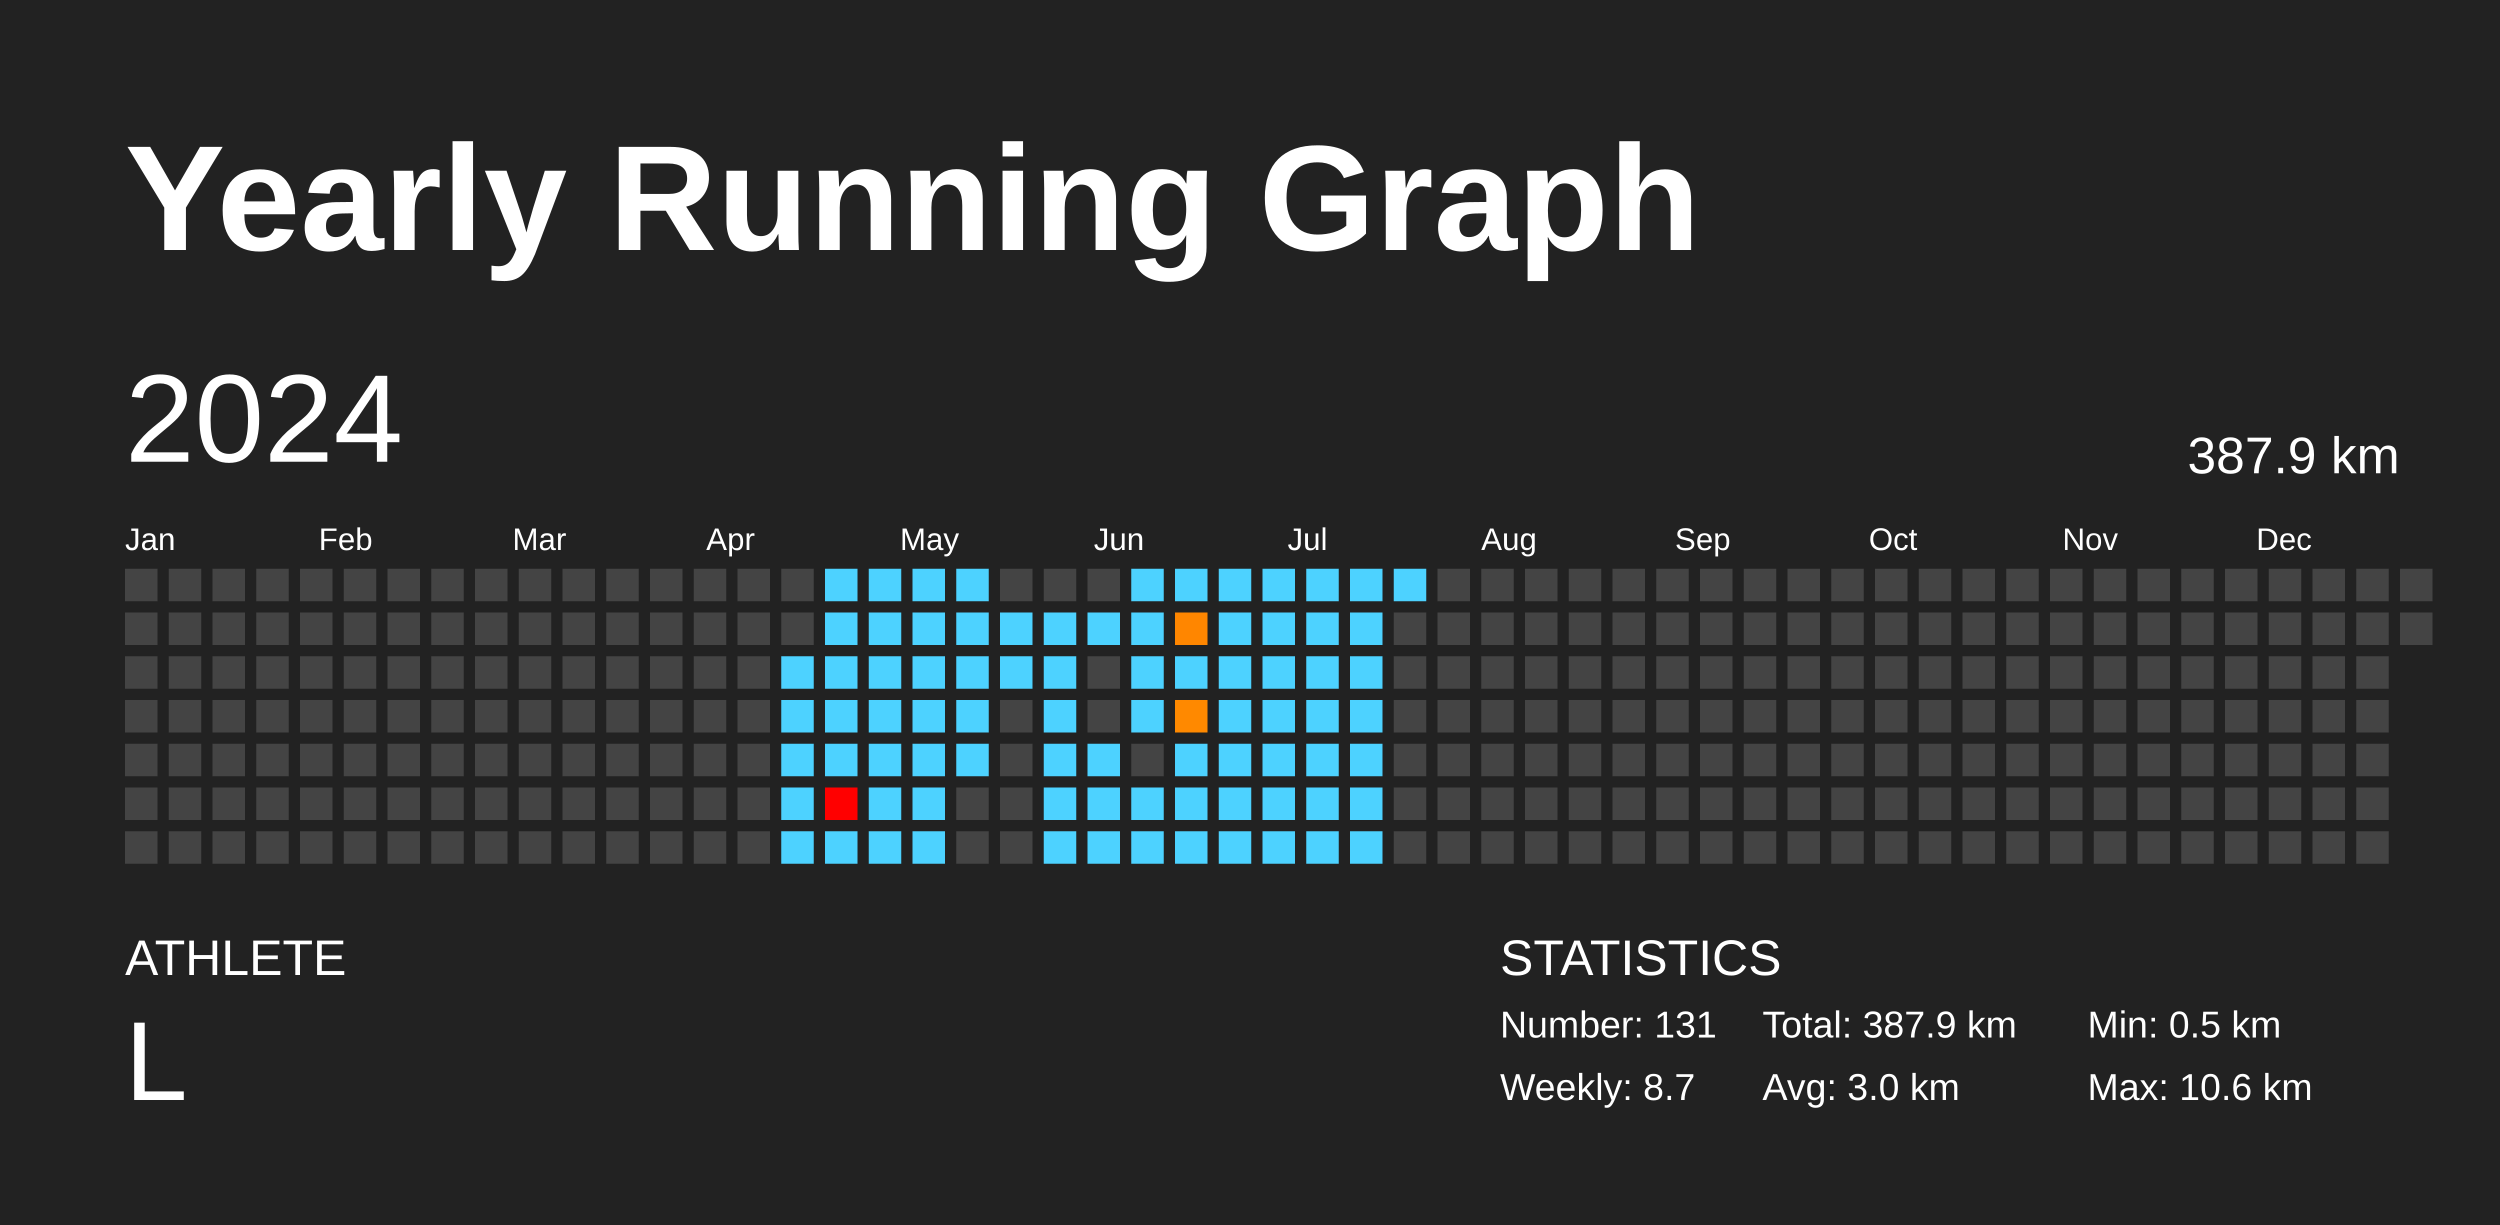
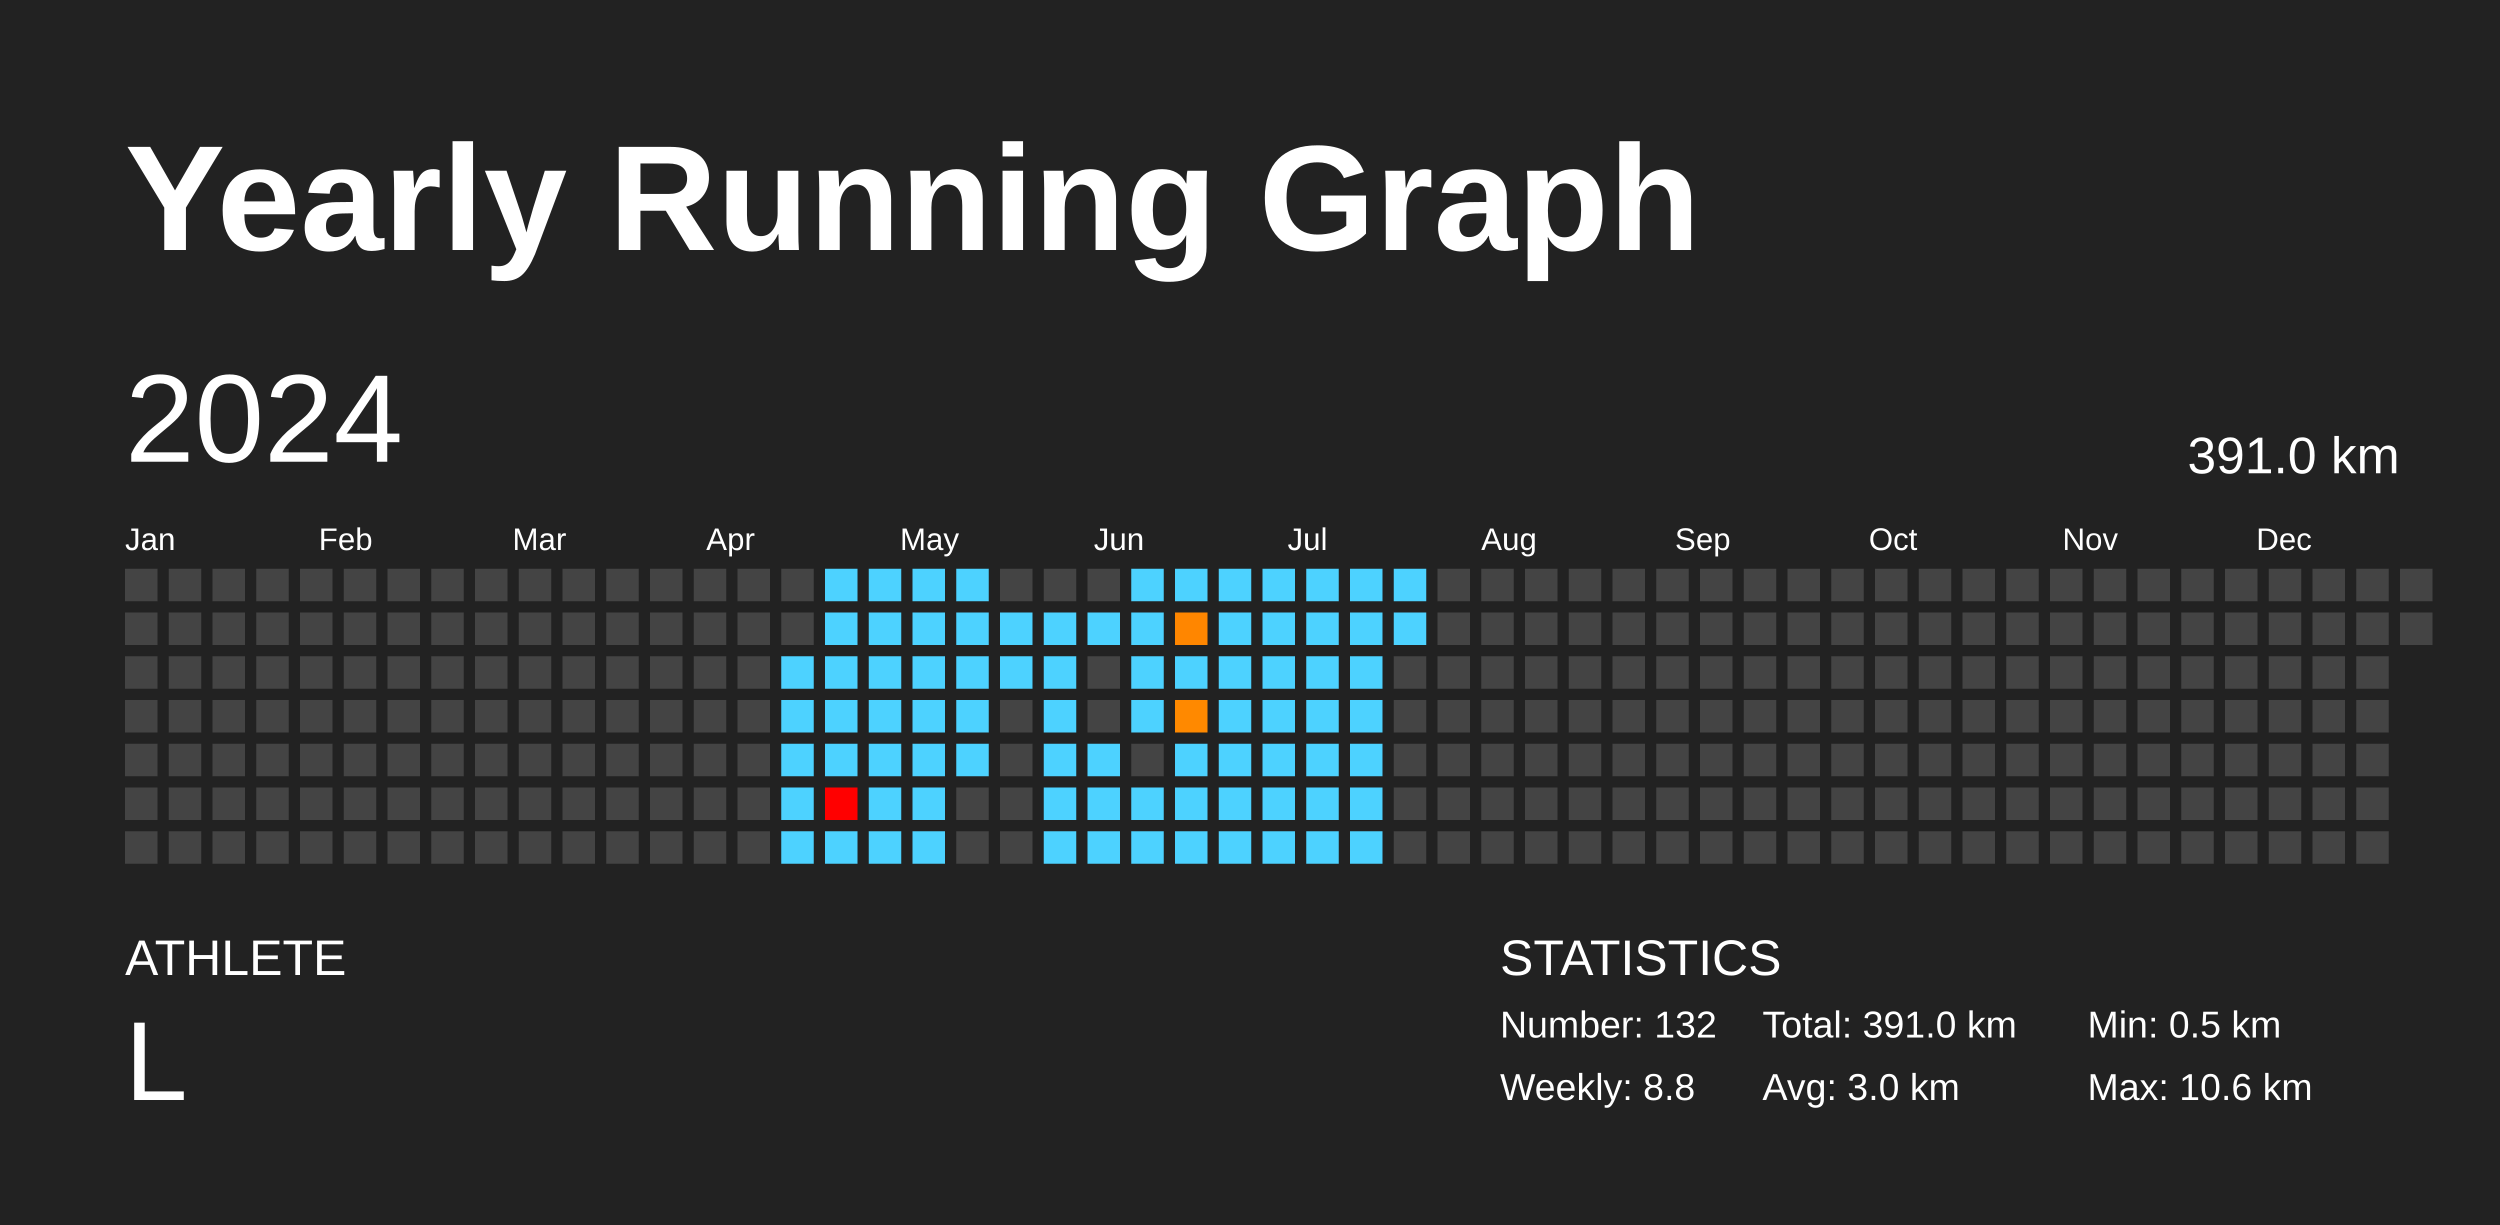
<svg xmlns="http://www.w3.org/2000/svg" baseProfile="full" height="98mm" version="1.1" viewBox="0,0,200,98" width="200mm">
  <defs />
  <rect fill="#222222" height="98" width="200" x="0" y="0" />
  <text fill="#FFFFFF" style="font-size:12px; font-family:Arial; font-weight:bold;" x="10" y="20">Yearly Running Graph</text>
  <text fill="#FFFFFF" style="font-size:4px; font-family:Arial" x="10" y="78">ATHLETE</text>
  <text fill="#FFFFFF" style="font-size:9px; font-family:Arial" x="10" y="88">L</text>
  <text fill="#FFFFFF" style="font-size:4px; font-family:Arial" x="120" y="78">STATISTICS</text>
-   <text fill="#FFFFFF" style="font-size:3px; font-family:Arial" x="120" y="83">Number: 131</text>
-   <text fill="#FFFFFF" style="font-size:3px; font-family:Arial" x="120" y="88">Weekly: 8.7</text>
-   <text fill="#FFFFFF" style="font-size:3px; font-family:Arial" x="141" y="83">Total: 387.9 km</text>
+   <text fill="#FFFFFF" style="font-size:3px; font-family:Arial" x="120" y="83">Number: 132</text>
+   <text fill="#FFFFFF" style="font-size:3px; font-family:Arial" x="120" y="88">Weekly: 8.8</text>
+   <text fill="#FFFFFF" style="font-size:3px; font-family:Arial" x="141" y="83">Total: 391.0 km</text>
  <text fill="#FFFFFF" style="font-size:3px; font-family:Arial" x="141" y="88">Avg: 3.0 km</text>
  <text fill="#FFFFFF" style="font-size:3px; font-family:Arial" x="167" y="83">Min: 0.5 km</text>
  <text fill="#FFFFFF" style="font-size:3px; font-family:Arial" x="167" y="88">Max: 10.6 km</text>
  <text dominant-baseline="hanging" fill="#FFFFFF" style="font-size:10.0px; font-family:Arial;" x="10" y="30">2024</text>
-   <text dominant-baseline="hanging" fill="#FFFFFF" style="font-size:4.125px; font-family:Arial;" x="175" y="35">387.9 km</text>
+   <text dominant-baseline="hanging" fill="#FFFFFF" style="font-size:4.125px; font-family:Arial;" x="175" y="35">391.0 km</text>
  <text fill="#FFFFFF" style="font-size:2.5px; font-family:Arial" x="10.0" y="44">Jan</text>
  <text fill="#FFFFFF" style="font-size:2.5px; font-family:Arial" x="25.5" y="44">Feb</text>
  <text fill="#FFFFFF" style="font-size:2.5px; font-family:Arial" x="41.0" y="44">Mar</text>
  <text fill="#FFFFFF" style="font-size:2.5px; font-family:Arial" x="56.5" y="44">Apr</text>
  <text fill="#FFFFFF" style="font-size:2.5px; font-family:Arial" x="72.0" y="44">May</text>
  <text fill="#FFFFFF" style="font-size:2.5px; font-family:Arial" x="87.5" y="44">Jun</text>
  <text fill="#FFFFFF" style="font-size:2.5px; font-family:Arial" x="103.0" y="44">Jul</text>
  <text fill="#FFFFFF" style="font-size:2.5px; font-family:Arial" x="118.5" y="44">Aug</text>
  <text fill="#FFFFFF" style="font-size:2.5px; font-family:Arial" x="134.0" y="44">Sep</text>
  <text fill="#FFFFFF" style="font-size:2.5px; font-family:Arial" x="149.5" y="44">Oct</text>
  <text fill="#FFFFFF" style="font-size:2.5px; font-family:Arial" x="165.0" y="44">Nov</text>
  <text fill="#FFFFFF" style="font-size:2.5px; font-family:Arial" x="180.5" y="44">Dec</text>
  <rect fill="#444444" height="2.6" width="2.6" x="10.0" y="45.5" />
  <rect fill="#444444" height="2.6" width="2.6" x="10.0" y="49.0" />
  <rect fill="#444444" height="2.6" width="2.6" x="10.0" y="52.5" />
  <rect fill="#444444" height="2.6" width="2.6" x="10.0" y="56.0" />
  <rect fill="#444444" height="2.6" width="2.6" x="10.0" y="59.5" />
  <rect fill="#444444" height="2.6" width="2.6" x="10.0" y="63.0" />
  <rect fill="#444444" height="2.6" width="2.6" x="10.0" y="66.5" />
  <rect fill="#444444" height="2.6" width="2.6" x="13.5" y="45.5" />
  <rect fill="#444444" height="2.6" width="2.6" x="13.5" y="49.0" />
  <rect fill="#444444" height="2.6" width="2.6" x="13.5" y="52.5" />
  <rect fill="#444444" height="2.6" width="2.6" x="13.5" y="56.0" />
  <rect fill="#444444" height="2.6" width="2.6" x="13.5" y="59.5" />
  <rect fill="#444444" height="2.6" width="2.6" x="13.5" y="63.0" />
  <rect fill="#444444" height="2.6" width="2.6" x="13.5" y="66.5" />
  <rect fill="#444444" height="2.6" width="2.6" x="17.0" y="45.5" />
  <rect fill="#444444" height="2.6" width="2.6" x="17.0" y="49.0" />
  <rect fill="#444444" height="2.6" width="2.6" x="17.0" y="52.5" />
  <rect fill="#444444" height="2.6" width="2.6" x="17.0" y="56.0" />
  <rect fill="#444444" height="2.6" width="2.6" x="17.0" y="59.5" />
  <rect fill="#444444" height="2.6" width="2.6" x="17.0" y="63.0" />
  <rect fill="#444444" height="2.6" width="2.6" x="17.0" y="66.5" />
  <rect fill="#444444" height="2.6" width="2.6" x="20.5" y="45.5" />
  <rect fill="#444444" height="2.6" width="2.6" x="20.5" y="49.0" />
  <rect fill="#444444" height="2.6" width="2.6" x="20.5" y="52.5" />
  <rect fill="#444444" height="2.6" width="2.6" x="20.5" y="56.0" />
  <rect fill="#444444" height="2.6" width="2.6" x="20.5" y="59.5" />
  <rect fill="#444444" height="2.6" width="2.6" x="20.5" y="63.0" />
  <rect fill="#444444" height="2.6" width="2.6" x="20.5" y="66.5" />
  <rect fill="#444444" height="2.6" width="2.6" x="24.0" y="45.5" />
  <rect fill="#444444" height="2.6" width="2.6" x="24.0" y="49.0" />
  <rect fill="#444444" height="2.6" width="2.6" x="24.0" y="52.5" />
  <rect fill="#444444" height="2.6" width="2.6" x="24.0" y="56.0" />
  <rect fill="#444444" height="2.6" width="2.6" x="24.0" y="59.5" />
  <rect fill="#444444" height="2.6" width="2.6" x="24.0" y="63.0" />
  <rect fill="#444444" height="2.6" width="2.6" x="24.0" y="66.5" />
  <rect fill="#444444" height="2.6" width="2.6" x="27.5" y="45.5" />
  <rect fill="#444444" height="2.6" width="2.6" x="27.5" y="49.0" />
  <rect fill="#444444" height="2.6" width="2.6" x="27.5" y="52.5" />
  <rect fill="#444444" height="2.6" width="2.6" x="27.5" y="56.0" />
  <rect fill="#444444" height="2.6" width="2.6" x="27.5" y="59.5" />
  <rect fill="#444444" height="2.6" width="2.6" x="27.5" y="63.0" />
  <rect fill="#444444" height="2.6" width="2.6" x="27.5" y="66.5" />
  <rect fill="#444444" height="2.6" width="2.6" x="31.0" y="45.5" />
  <rect fill="#444444" height="2.6" width="2.6" x="31.0" y="49.0" />
  <rect fill="#444444" height="2.6" width="2.6" x="31.0" y="52.5" />
  <rect fill="#444444" height="2.6" width="2.6" x="31.0" y="56.0" />
  <rect fill="#444444" height="2.6" width="2.6" x="31.0" y="59.5" />
  <rect fill="#444444" height="2.6" width="2.6" x="31.0" y="63.0" />
  <rect fill="#444444" height="2.6" width="2.6" x="31.0" y="66.5" />
  <rect fill="#444444" height="2.6" width="2.6" x="34.5" y="45.5" />
  <rect fill="#444444" height="2.6" width="2.6" x="34.5" y="49.0" />
  <rect fill="#444444" height="2.6" width="2.6" x="34.5" y="52.5" />
  <rect fill="#444444" height="2.6" width="2.6" x="34.5" y="56.0" />
  <rect fill="#444444" height="2.6" width="2.6" x="34.5" y="59.5" />
  <rect fill="#444444" height="2.6" width="2.6" x="34.5" y="63.0" />
  <rect fill="#444444" height="2.6" width="2.6" x="34.5" y="66.5" />
  <rect fill="#444444" height="2.6" width="2.6" x="38.0" y="45.5" />
  <rect fill="#444444" height="2.6" width="2.6" x="38.0" y="49.0" />
  <rect fill="#444444" height="2.6" width="2.6" x="38.0" y="52.5" />
  <rect fill="#444444" height="2.6" width="2.6" x="38.0" y="56.0" />
  <rect fill="#444444" height="2.6" width="2.6" x="38.0" y="59.5" />
  <rect fill="#444444" height="2.6" width="2.6" x="38.0" y="63.0" />
  <rect fill="#444444" height="2.6" width="2.6" x="38.0" y="66.5" />
  <rect fill="#444444" height="2.6" width="2.6" x="41.5" y="45.5" />
  <rect fill="#444444" height="2.6" width="2.6" x="41.5" y="49.0" />
  <rect fill="#444444" height="2.6" width="2.6" x="41.5" y="52.5" />
  <rect fill="#444444" height="2.6" width="2.6" x="41.5" y="56.0" />
  <rect fill="#444444" height="2.6" width="2.6" x="41.5" y="59.5" />
  <rect fill="#444444" height="2.6" width="2.6" x="41.5" y="63.0" />
  <rect fill="#444444" height="2.6" width="2.6" x="41.5" y="66.5" />
  <rect fill="#444444" height="2.6" width="2.6" x="45.0" y="45.5" />
  <rect fill="#444444" height="2.6" width="2.6" x="45.0" y="49.0" />
  <rect fill="#444444" height="2.6" width="2.6" x="45.0" y="52.5" />
  <rect fill="#444444" height="2.6" width="2.6" x="45.0" y="56.0" />
  <rect fill="#444444" height="2.6" width="2.6" x="45.0" y="59.5" />
  <rect fill="#444444" height="2.6" width="2.6" x="45.0" y="63.0" />
  <rect fill="#444444" height="2.6" width="2.6" x="45.0" y="66.5" />
  <rect fill="#444444" height="2.6" width="2.6" x="48.5" y="45.5" />
  <rect fill="#444444" height="2.6" width="2.6" x="48.5" y="49.0" />
  <rect fill="#444444" height="2.6" width="2.6" x="48.5" y="52.5" />
  <rect fill="#444444" height="2.6" width="2.6" x="48.5" y="56.0" />
  <rect fill="#444444" height="2.6" width="2.6" x="48.5" y="59.5" />
  <rect fill="#444444" height="2.6" width="2.6" x="48.5" y="63.0" />
  <rect fill="#444444" height="2.6" width="2.6" x="48.5" y="66.5" />
  <rect fill="#444444" height="2.6" width="2.6" x="52.0" y="45.5" />
  <rect fill="#444444" height="2.6" width="2.6" x="52.0" y="49.0" />
  <rect fill="#444444" height="2.6" width="2.6" x="52.0" y="52.5" />
  <rect fill="#444444" height="2.6" width="2.6" x="52.0" y="56.0" />
  <rect fill="#444444" height="2.6" width="2.6" x="52.0" y="59.5" />
  <rect fill="#444444" height="2.6" width="2.6" x="52.0" y="63.0" />
  <rect fill="#444444" height="2.6" width="2.6" x="52.0" y="66.5" />
  <rect fill="#444444" height="2.6" width="2.6" x="55.5" y="45.5" />
  <rect fill="#444444" height="2.6" width="2.6" x="55.5" y="49.0" />
  <rect fill="#444444" height="2.6" width="2.6" x="55.5" y="52.5" />
  <rect fill="#444444" height="2.6" width="2.6" x="55.5" y="56.0" />
  <rect fill="#444444" height="2.6" width="2.6" x="55.5" y="59.5" />
  <rect fill="#444444" height="2.6" width="2.6" x="55.5" y="63.0" />
  <rect fill="#444444" height="2.6" width="2.6" x="55.5" y="66.5" />
  <rect fill="#444444" height="2.6" width="2.6" x="59.0" y="45.5" />
  <rect fill="#444444" height="2.6" width="2.6" x="59.0" y="49.0" />
  <rect fill="#444444" height="2.6" width="2.6" x="59.0" y="52.5" />
  <rect fill="#444444" height="2.6" width="2.6" x="59.0" y="56.0" />
  <rect fill="#444444" height="2.6" width="2.6" x="59.0" y="59.5" />
  <rect fill="#444444" height="2.6" width="2.6" x="59.0" y="63.0" />
  <rect fill="#444444" height="2.6" width="2.6" x="59.0" y="66.5" />
  <rect fill="#444444" height="2.6" width="2.6" x="62.5" y="45.5" />
  <rect fill="#444444" height="2.6" width="2.6" x="62.5" y="49.0" />
  <rect fill="#4dd2ff" height="2.6" width="2.6" x="62.5" y="52.5" />
  <rect fill="#4dd2ff" height="2.6" width="2.6" x="62.5" y="56.0" />
  <rect fill="#4dd2ff" height="2.6" width="2.6" x="62.5" y="59.5" />
  <rect fill="#4dd2ff" height="2.6" width="2.6" x="62.5" y="63.0" />
  <rect fill="#4dd2ff" height="2.6" width="2.6" x="62.5" y="66.5" />
  <rect fill="#4dd2ff" height="2.6" width="2.6" x="66.0" y="45.5" />
  <rect fill="#4dd2ff" height="2.6" width="2.6" x="66.0" y="49.0" />
  <rect fill="#4dd2ff" height="2.6" width="2.6" x="66.0" y="52.5" />
  <rect fill="#4dd2ff" height="2.6" width="2.6" x="66.0" y="56.0" />
  <rect fill="#4dd2ff" height="2.6" width="2.6" x="66.0" y="59.5" />
  <rect fill="red" height="2.6" width="2.6" x="66.0" y="63.0" />
  <rect fill="#4dd2ff" height="2.6" width="2.6" x="66.0" y="66.5" />
  <rect fill="#4dd2ff" height="2.6" width="2.6" x="69.5" y="45.5" />
  <rect fill="#4dd2ff" height="2.6" width="2.6" x="69.5" y="49.0" />
  <rect fill="#4dd2ff" height="2.6" width="2.6" x="69.5" y="52.5" />
  <rect fill="#4dd2ff" height="2.6" width="2.6" x="69.5" y="56.0" />
  <rect fill="#4dd2ff" height="2.6" width="2.6" x="69.5" y="59.5" />
  <rect fill="#4dd2ff" height="2.6" width="2.6" x="69.5" y="63.0" />
  <rect fill="#4dd2ff" height="2.6" width="2.6" x="69.5" y="66.5" />
  <rect fill="#4dd2ff" height="2.6" width="2.6" x="73.0" y="45.5" />
  <rect fill="#4dd2ff" height="2.6" width="2.6" x="73.0" y="49.0" />
  <rect fill="#4dd2ff" height="2.6" width="2.6" x="73.0" y="52.5" />
  <rect fill="#4dd2ff" height="2.6" width="2.6" x="73.0" y="56.0" />
  <rect fill="#4dd2ff" height="2.6" width="2.6" x="73.0" y="59.5" />
  <rect fill="#4dd2ff" height="2.6" width="2.6" x="73.0" y="63.0" />
  <rect fill="#4dd2ff" height="2.6" width="2.6" x="73.0" y="66.5" />
  <rect fill="#4dd2ff" height="2.6" width="2.6" x="76.5" y="45.5" />
  <rect fill="#4dd2ff" height="2.6" width="2.6" x="76.5" y="49.0" />
  <rect fill="#4dd2ff" height="2.6" width="2.6" x="76.5" y="52.5" />
  <rect fill="#4dd2ff" height="2.6" width="2.6" x="76.5" y="56.0" />
  <rect fill="#4dd2ff" height="2.6" width="2.6" x="76.5" y="59.5" />
  <rect fill="#444444" height="2.6" width="2.6" x="76.5" y="63.0" />
  <rect fill="#444444" height="2.6" width="2.6" x="76.5" y="66.5" />
  <rect fill="#444444" height="2.6" width="2.6" x="80.0" y="45.5" />
  <rect fill="#4dd2ff" height="2.6" width="2.6" x="80.0" y="49.0" />
  <rect fill="#4dd2ff" height="2.6" width="2.6" x="80.0" y="52.5" />
  <rect fill="#444444" height="2.6" width="2.6" x="80.0" y="56.0" />
  <rect fill="#444444" height="2.6" width="2.6" x="80.0" y="59.5" />
  <rect fill="#444444" height="2.6" width="2.6" x="80.0" y="63.0" />
  <rect fill="#444444" height="2.6" width="2.6" x="80.0" y="66.5" />
  <rect fill="#444444" height="2.6" width="2.6" x="83.5" y="45.5" />
  <rect fill="#4dd2ff" height="2.6" width="2.6" x="83.5" y="49.0" />
  <rect fill="#4dd2ff" height="2.6" width="2.6" x="83.5" y="52.5" />
  <rect fill="#4dd2ff" height="2.6" width="2.6" x="83.5" y="56.0" />
  <rect fill="#4dd2ff" height="2.6" width="2.6" x="83.5" y="59.5" />
  <rect fill="#4dd2ff" height="2.6" width="2.6" x="83.5" y="63.0" />
  <rect fill="#4dd2ff" height="2.6" width="2.6" x="83.5" y="66.5" />
  <rect fill="#444444" height="2.6" width="2.6" x="87.0" y="45.5" />
  <rect fill="#4dd2ff" height="2.6" width="2.6" x="87.0" y="49.0" />
  <rect fill="#444444" height="2.6" width="2.6" x="87.0" y="52.5" />
  <rect fill="#444444" height="2.6" width="2.6" x="87.0" y="56.0" />
  <rect fill="#4dd2ff" height="2.6" width="2.6" x="87.0" y="59.5" />
  <rect fill="#4dd2ff" height="2.6" width="2.6" x="87.0" y="63.0" />
  <rect fill="#4dd2ff" height="2.6" width="2.6" x="87.0" y="66.5" />
  <rect fill="#4dd2ff" height="2.6" width="2.6" x="90.5" y="45.5" />
  <rect fill="#4dd2ff" height="2.6" width="2.6" x="90.5" y="49.0" />
  <rect fill="#4dd2ff" height="2.6" width="2.6" x="90.5" y="52.5" />
  <rect fill="#4dd2ff" height="2.6" width="2.6" x="90.5" y="56.0" />
  <rect fill="#444444" height="2.6" width="2.6" x="90.5" y="59.5" />
  <rect fill="#4dd2ff" height="2.6" width="2.6" x="90.5" y="63.0" />
  <rect fill="#4dd2ff" height="2.6" width="2.6" x="90.5" y="66.5" />
  <rect fill="#4dd2ff" height="2.6" width="2.6" x="94.0" y="45.5" />
  <rect fill="#ff8600" height="2.6" width="2.6" x="94.0" y="49.0" />
  <rect fill="#4dd2ff" height="2.6" width="2.6" x="94.0" y="52.5" />
  <rect fill="#ff8900" height="2.6" width="2.6" x="94.0" y="56.0" />
  <rect fill="#4dd2ff" height="2.6" width="2.6" x="94.0" y="59.5" />
  <rect fill="#4dd2ff" height="2.6" width="2.6" x="94.0" y="63.0" />
  <rect fill="#4dd2ff" height="2.6" width="2.6" x="94.0" y="66.5" />
  <rect fill="#4dd2ff" height="2.6" width="2.6" x="97.5" y="45.5" />
  <rect fill="#4dd2ff" height="2.6" width="2.6" x="97.5" y="49.0" />
  <rect fill="#4dd2ff" height="2.6" width="2.6" x="97.5" y="52.5" />
  <rect fill="#4dd2ff" height="2.6" width="2.6" x="97.5" y="56.0" />
  <rect fill="#4dd2ff" height="2.6" width="2.6" x="97.5" y="59.5" />
  <rect fill="#4dd2ff" height="2.6" width="2.6" x="97.5" y="63.0" />
  <rect fill="#4dd2ff" height="2.6" width="2.6" x="97.5" y="66.5" />
  <rect fill="#4dd2ff" height="2.6" width="2.6" x="101.0" y="45.5" />
  <rect fill="#4dd2ff" height="2.6" width="2.6" x="101.0" y="49.0" />
  <rect fill="#4dd2ff" height="2.6" width="2.6" x="101.0" y="52.5" />
  <rect fill="#4dd2ff" height="2.6" width="2.6" x="101.0" y="56.0" />
  <rect fill="#4dd2ff" height="2.6" width="2.6" x="101.0" y="59.5" />
  <rect fill="#4dd2ff" height="2.6" width="2.6" x="101.0" y="63.0" />
  <rect fill="#4dd2ff" height="2.6" width="2.6" x="101.0" y="66.5" />
  <rect fill="#4dd2ff" height="2.6" width="2.6" x="104.5" y="45.5" />
  <rect fill="#4dd2ff" height="2.6" width="2.6" x="104.5" y="49.0" />
  <rect fill="#4dd2ff" height="2.6" width="2.6" x="104.5" y="52.5" />
  <rect fill="#4dd2ff" height="2.6" width="2.6" x="104.5" y="56.0" />
  <rect fill="#4dd2ff" height="2.6" width="2.6" x="104.5" y="59.5" />
  <rect fill="#4dd2ff" height="2.6" width="2.6" x="104.5" y="63.0" />
  <rect fill="#4dd2ff" height="2.6" width="2.6" x="104.5" y="66.5" />
  <rect fill="#4dd2ff" height="2.6" width="2.6" x="108.0" y="45.5" />
  <rect fill="#4dd2ff" height="2.6" width="2.6" x="108.0" y="49.0" />
  <rect fill="#4dd2ff" height="2.6" width="2.6" x="108.0" y="52.5" />
  <rect fill="#4dd2ff" height="2.6" width="2.6" x="108.0" y="56.0" />
  <rect fill="#4dd2ff" height="2.6" width="2.6" x="108.0" y="59.5" />
  <rect fill="#4dd2ff" height="2.6" width="2.6" x="108.0" y="63.0" />
  <rect fill="#4dd2ff" height="2.6" width="2.6" x="108.0" y="66.5" />
  <rect fill="#4dd2ff" height="2.6" width="2.6" x="111.5" y="45.5" />
-   <rect fill="#444444" height="2.6" width="2.6" x="111.5" y="49.0" />
+   <rect fill="#4dd2ff" height="2.6" width="2.6" x="111.5" y="49.0" />
  <rect fill="#444444" height="2.6" width="2.6" x="111.5" y="52.5" />
  <rect fill="#444444" height="2.6" width="2.6" x="111.5" y="56.0" />
  <rect fill="#444444" height="2.6" width="2.6" x="111.5" y="59.5" />
  <rect fill="#444444" height="2.6" width="2.6" x="111.5" y="63.0" />
  <rect fill="#444444" height="2.6" width="2.6" x="111.5" y="66.5" />
  <rect fill="#444444" height="2.6" width="2.6" x="115.0" y="45.5" />
  <rect fill="#444444" height="2.6" width="2.6" x="115.0" y="49.0" />
  <rect fill="#444444" height="2.6" width="2.6" x="115.0" y="52.5" />
  <rect fill="#444444" height="2.6" width="2.6" x="115.0" y="56.0" />
  <rect fill="#444444" height="2.6" width="2.6" x="115.0" y="59.5" />
  <rect fill="#444444" height="2.6" width="2.6" x="115.0" y="63.0" />
  <rect fill="#444444" height="2.6" width="2.6" x="115.0" y="66.5" />
  <rect fill="#444444" height="2.6" width="2.6" x="118.5" y="45.5" />
  <rect fill="#444444" height="2.6" width="2.6" x="118.5" y="49.0" />
  <rect fill="#444444" height="2.6" width="2.6" x="118.5" y="52.5" />
  <rect fill="#444444" height="2.6" width="2.6" x="118.5" y="56.0" />
  <rect fill="#444444" height="2.6" width="2.6" x="118.5" y="59.5" />
  <rect fill="#444444" height="2.6" width="2.6" x="118.5" y="63.0" />
  <rect fill="#444444" height="2.6" width="2.6" x="118.5" y="66.5" />
  <rect fill="#444444" height="2.6" width="2.6" x="122.0" y="45.5" />
  <rect fill="#444444" height="2.6" width="2.6" x="122.0" y="49.0" />
  <rect fill="#444444" height="2.6" width="2.6" x="122.0" y="52.5" />
  <rect fill="#444444" height="2.6" width="2.6" x="122.0" y="56.0" />
  <rect fill="#444444" height="2.6" width="2.6" x="122.0" y="59.5" />
  <rect fill="#444444" height="2.6" width="2.6" x="122.0" y="63.0" />
  <rect fill="#444444" height="2.6" width="2.6" x="122.0" y="66.5" />
  <rect fill="#444444" height="2.6" width="2.6" x="125.5" y="45.5" />
  <rect fill="#444444" height="2.6" width="2.6" x="125.5" y="49.0" />
  <rect fill="#444444" height="2.6" width="2.6" x="125.5" y="52.5" />
  <rect fill="#444444" height="2.6" width="2.6" x="125.5" y="56.0" />
  <rect fill="#444444" height="2.6" width="2.6" x="125.5" y="59.5" />
  <rect fill="#444444" height="2.6" width="2.6" x="125.5" y="63.0" />
  <rect fill="#444444" height="2.6" width="2.6" x="125.5" y="66.5" />
  <rect fill="#444444" height="2.6" width="2.6" x="129.0" y="45.5" />
  <rect fill="#444444" height="2.6" width="2.6" x="129.0" y="49.0" />
  <rect fill="#444444" height="2.6" width="2.6" x="129.0" y="52.5" />
  <rect fill="#444444" height="2.6" width="2.6" x="129.0" y="56.0" />
  <rect fill="#444444" height="2.6" width="2.6" x="129.0" y="59.5" />
  <rect fill="#444444" height="2.6" width="2.6" x="129.0" y="63.0" />
  <rect fill="#444444" height="2.6" width="2.6" x="129.0" y="66.5" />
  <rect fill="#444444" height="2.6" width="2.6" x="132.5" y="45.5" />
  <rect fill="#444444" height="2.6" width="2.6" x="132.5" y="49.0" />
  <rect fill="#444444" height="2.6" width="2.6" x="132.5" y="52.5" />
  <rect fill="#444444" height="2.6" width="2.6" x="132.5" y="56.0" />
  <rect fill="#444444" height="2.6" width="2.6" x="132.5" y="59.5" />
  <rect fill="#444444" height="2.6" width="2.6" x="132.5" y="63.0" />
  <rect fill="#444444" height="2.6" width="2.6" x="132.5" y="66.5" />
  <rect fill="#444444" height="2.6" width="2.6" x="136.0" y="45.5" />
  <rect fill="#444444" height="2.6" width="2.6" x="136.0" y="49.0" />
  <rect fill="#444444" height="2.6" width="2.6" x="136.0" y="52.5" />
  <rect fill="#444444" height="2.6" width="2.6" x="136.0" y="56.0" />
  <rect fill="#444444" height="2.6" width="2.6" x="136.0" y="59.5" />
  <rect fill="#444444" height="2.6" width="2.6" x="136.0" y="63.0" />
  <rect fill="#444444" height="2.6" width="2.6" x="136.0" y="66.5" />
  <rect fill="#444444" height="2.6" width="2.6" x="139.5" y="45.5" />
  <rect fill="#444444" height="2.6" width="2.6" x="139.5" y="49.0" />
  <rect fill="#444444" height="2.6" width="2.6" x="139.5" y="52.5" />
  <rect fill="#444444" height="2.6" width="2.6" x="139.5" y="56.0" />
  <rect fill="#444444" height="2.6" width="2.6" x="139.5" y="59.5" />
  <rect fill="#444444" height="2.6" width="2.6" x="139.5" y="63.0" />
  <rect fill="#444444" height="2.6" width="2.6" x="139.5" y="66.5" />
  <rect fill="#444444" height="2.6" width="2.6" x="143.0" y="45.5" />
  <rect fill="#444444" height="2.6" width="2.6" x="143.0" y="49.0" />
  <rect fill="#444444" height="2.6" width="2.6" x="143.0" y="52.5" />
  <rect fill="#444444" height="2.6" width="2.6" x="143.0" y="56.0" />
  <rect fill="#444444" height="2.6" width="2.6" x="143.0" y="59.5" />
  <rect fill="#444444" height="2.6" width="2.6" x="143.0" y="63.0" />
  <rect fill="#444444" height="2.6" width="2.6" x="143.0" y="66.5" />
  <rect fill="#444444" height="2.6" width="2.6" x="146.5" y="45.5" />
  <rect fill="#444444" height="2.6" width="2.6" x="146.5" y="49.0" />
  <rect fill="#444444" height="2.6" width="2.6" x="146.5" y="52.5" />
  <rect fill="#444444" height="2.6" width="2.6" x="146.5" y="56.0" />
  <rect fill="#444444" height="2.6" width="2.6" x="146.5" y="59.5" />
  <rect fill="#444444" height="2.6" width="2.6" x="146.5" y="63.0" />
  <rect fill="#444444" height="2.6" width="2.6" x="146.5" y="66.5" />
  <rect fill="#444444" height="2.6" width="2.6" x="150.0" y="45.5" />
  <rect fill="#444444" height="2.6" width="2.6" x="150.0" y="49.0" />
  <rect fill="#444444" height="2.6" width="2.6" x="150.0" y="52.5" />
  <rect fill="#444444" height="2.6" width="2.6" x="150.0" y="56.0" />
  <rect fill="#444444" height="2.6" width="2.6" x="150.0" y="59.5" />
  <rect fill="#444444" height="2.6" width="2.6" x="150.0" y="63.0" />
  <rect fill="#444444" height="2.6" width="2.6" x="150.0" y="66.5" />
  <rect fill="#444444" height="2.6" width="2.6" x="153.5" y="45.5" />
  <rect fill="#444444" height="2.6" width="2.6" x="153.5" y="49.0" />
  <rect fill="#444444" height="2.6" width="2.6" x="153.5" y="52.5" />
  <rect fill="#444444" height="2.6" width="2.6" x="153.5" y="56.0" />
  <rect fill="#444444" height="2.6" width="2.6" x="153.5" y="59.5" />
  <rect fill="#444444" height="2.6" width="2.6" x="153.5" y="63.0" />
  <rect fill="#444444" height="2.6" width="2.6" x="153.5" y="66.5" />
  <rect fill="#444444" height="2.6" width="2.6" x="157.0" y="45.5" />
  <rect fill="#444444" height="2.6" width="2.6" x="157.0" y="49.0" />
  <rect fill="#444444" height="2.6" width="2.6" x="157.0" y="52.5" />
  <rect fill="#444444" height="2.6" width="2.6" x="157.0" y="56.0" />
  <rect fill="#444444" height="2.6" width="2.6" x="157.0" y="59.5" />
  <rect fill="#444444" height="2.6" width="2.6" x="157.0" y="63.0" />
  <rect fill="#444444" height="2.6" width="2.6" x="157.0" y="66.5" />
  <rect fill="#444444" height="2.6" width="2.6" x="160.5" y="45.5" />
  <rect fill="#444444" height="2.6" width="2.6" x="160.5" y="49.0" />
  <rect fill="#444444" height="2.6" width="2.6" x="160.5" y="52.5" />
  <rect fill="#444444" height="2.6" width="2.6" x="160.5" y="56.0" />
  <rect fill="#444444" height="2.6" width="2.6" x="160.5" y="59.5" />
  <rect fill="#444444" height="2.6" width="2.6" x="160.5" y="63.0" />
  <rect fill="#444444" height="2.6" width="2.6" x="160.5" y="66.5" />
  <rect fill="#444444" height="2.6" width="2.6" x="164.0" y="45.5" />
  <rect fill="#444444" height="2.6" width="2.6" x="164.0" y="49.0" />
  <rect fill="#444444" height="2.6" width="2.6" x="164.0" y="52.5" />
  <rect fill="#444444" height="2.6" width="2.6" x="164.0" y="56.0" />
  <rect fill="#444444" height="2.6" width="2.6" x="164.0" y="59.5" />
  <rect fill="#444444" height="2.6" width="2.6" x="164.0" y="63.0" />
  <rect fill="#444444" height="2.6" width="2.6" x="164.0" y="66.5" />
  <rect fill="#444444" height="2.6" width="2.6" x="167.5" y="45.5" />
  <rect fill="#444444" height="2.6" width="2.6" x="167.5" y="49.0" />
  <rect fill="#444444" height="2.6" width="2.6" x="167.5" y="52.5" />
  <rect fill="#444444" height="2.6" width="2.6" x="167.5" y="56.0" />
  <rect fill="#444444" height="2.6" width="2.6" x="167.5" y="59.5" />
  <rect fill="#444444" height="2.6" width="2.6" x="167.5" y="63.0" />
  <rect fill="#444444" height="2.6" width="2.6" x="167.5" y="66.5" />
  <rect fill="#444444" height="2.6" width="2.6" x="171.0" y="45.5" />
  <rect fill="#444444" height="2.6" width="2.6" x="171.0" y="49.0" />
  <rect fill="#444444" height="2.6" width="2.6" x="171.0" y="52.5" />
  <rect fill="#444444" height="2.6" width="2.6" x="171.0" y="56.0" />
  <rect fill="#444444" height="2.6" width="2.6" x="171.0" y="59.5" />
  <rect fill="#444444" height="2.6" width="2.6" x="171.0" y="63.0" />
  <rect fill="#444444" height="2.6" width="2.6" x="171.0" y="66.5" />
  <rect fill="#444444" height="2.6" width="2.6" x="174.5" y="45.5" />
  <rect fill="#444444" height="2.6" width="2.6" x="174.5" y="49.0" />
  <rect fill="#444444" height="2.6" width="2.6" x="174.5" y="52.5" />
  <rect fill="#444444" height="2.6" width="2.6" x="174.5" y="56.0" />
  <rect fill="#444444" height="2.6" width="2.6" x="174.5" y="59.5" />
  <rect fill="#444444" height="2.6" width="2.6" x="174.5" y="63.0" />
  <rect fill="#444444" height="2.6" width="2.6" x="174.5" y="66.5" />
  <rect fill="#444444" height="2.6" width="2.6" x="178.0" y="45.5" />
  <rect fill="#444444" height="2.6" width="2.6" x="178.0" y="49.0" />
  <rect fill="#444444" height="2.6" width="2.6" x="178.0" y="52.5" />
  <rect fill="#444444" height="2.6" width="2.6" x="178.0" y="56.0" />
  <rect fill="#444444" height="2.6" width="2.6" x="178.0" y="59.5" />
  <rect fill="#444444" height="2.6" width="2.6" x="178.0" y="63.0" />
  <rect fill="#444444" height="2.6" width="2.6" x="178.0" y="66.5" />
  <rect fill="#444444" height="2.6" width="2.6" x="181.5" y="45.5" />
  <rect fill="#444444" height="2.6" width="2.6" x="181.5" y="49.0" />
  <rect fill="#444444" height="2.6" width="2.6" x="181.5" y="52.5" />
  <rect fill="#444444" height="2.6" width="2.6" x="181.5" y="56.0" />
  <rect fill="#444444" height="2.6" width="2.6" x="181.5" y="59.5" />
  <rect fill="#444444" height="2.6" width="2.6" x="181.5" y="63.0" />
  <rect fill="#444444" height="2.6" width="2.6" x="181.5" y="66.5" />
  <rect fill="#444444" height="2.6" width="2.6" x="185.0" y="45.5" />
  <rect fill="#444444" height="2.6" width="2.6" x="185.0" y="49.0" />
  <rect fill="#444444" height="2.6" width="2.6" x="185.0" y="52.5" />
  <rect fill="#444444" height="2.6" width="2.6" x="185.0" y="56.0" />
  <rect fill="#444444" height="2.6" width="2.6" x="185.0" y="59.5" />
  <rect fill="#444444" height="2.6" width="2.6" x="185.0" y="63.0" />
  <rect fill="#444444" height="2.6" width="2.6" x="185.0" y="66.5" />
  <rect fill="#444444" height="2.6" width="2.6" x="188.5" y="45.5" />
  <rect fill="#444444" height="2.6" width="2.6" x="188.5" y="49.0" />
  <rect fill="#444444" height="2.6" width="2.6" x="188.5" y="52.5" />
  <rect fill="#444444" height="2.6" width="2.6" x="188.5" y="56.0" />
  <rect fill="#444444" height="2.6" width="2.6" x="188.5" y="59.5" />
  <rect fill="#444444" height="2.6" width="2.6" x="188.5" y="63.0" />
  <rect fill="#444444" height="2.6" width="2.6" x="188.5" y="66.5" />
  <rect fill="#444444" height="2.6" width="2.6" x="192.0" y="45.5" />
  <rect fill="#444444" height="2.6" width="2.6" x="192.0" y="49.0" />
</svg>
